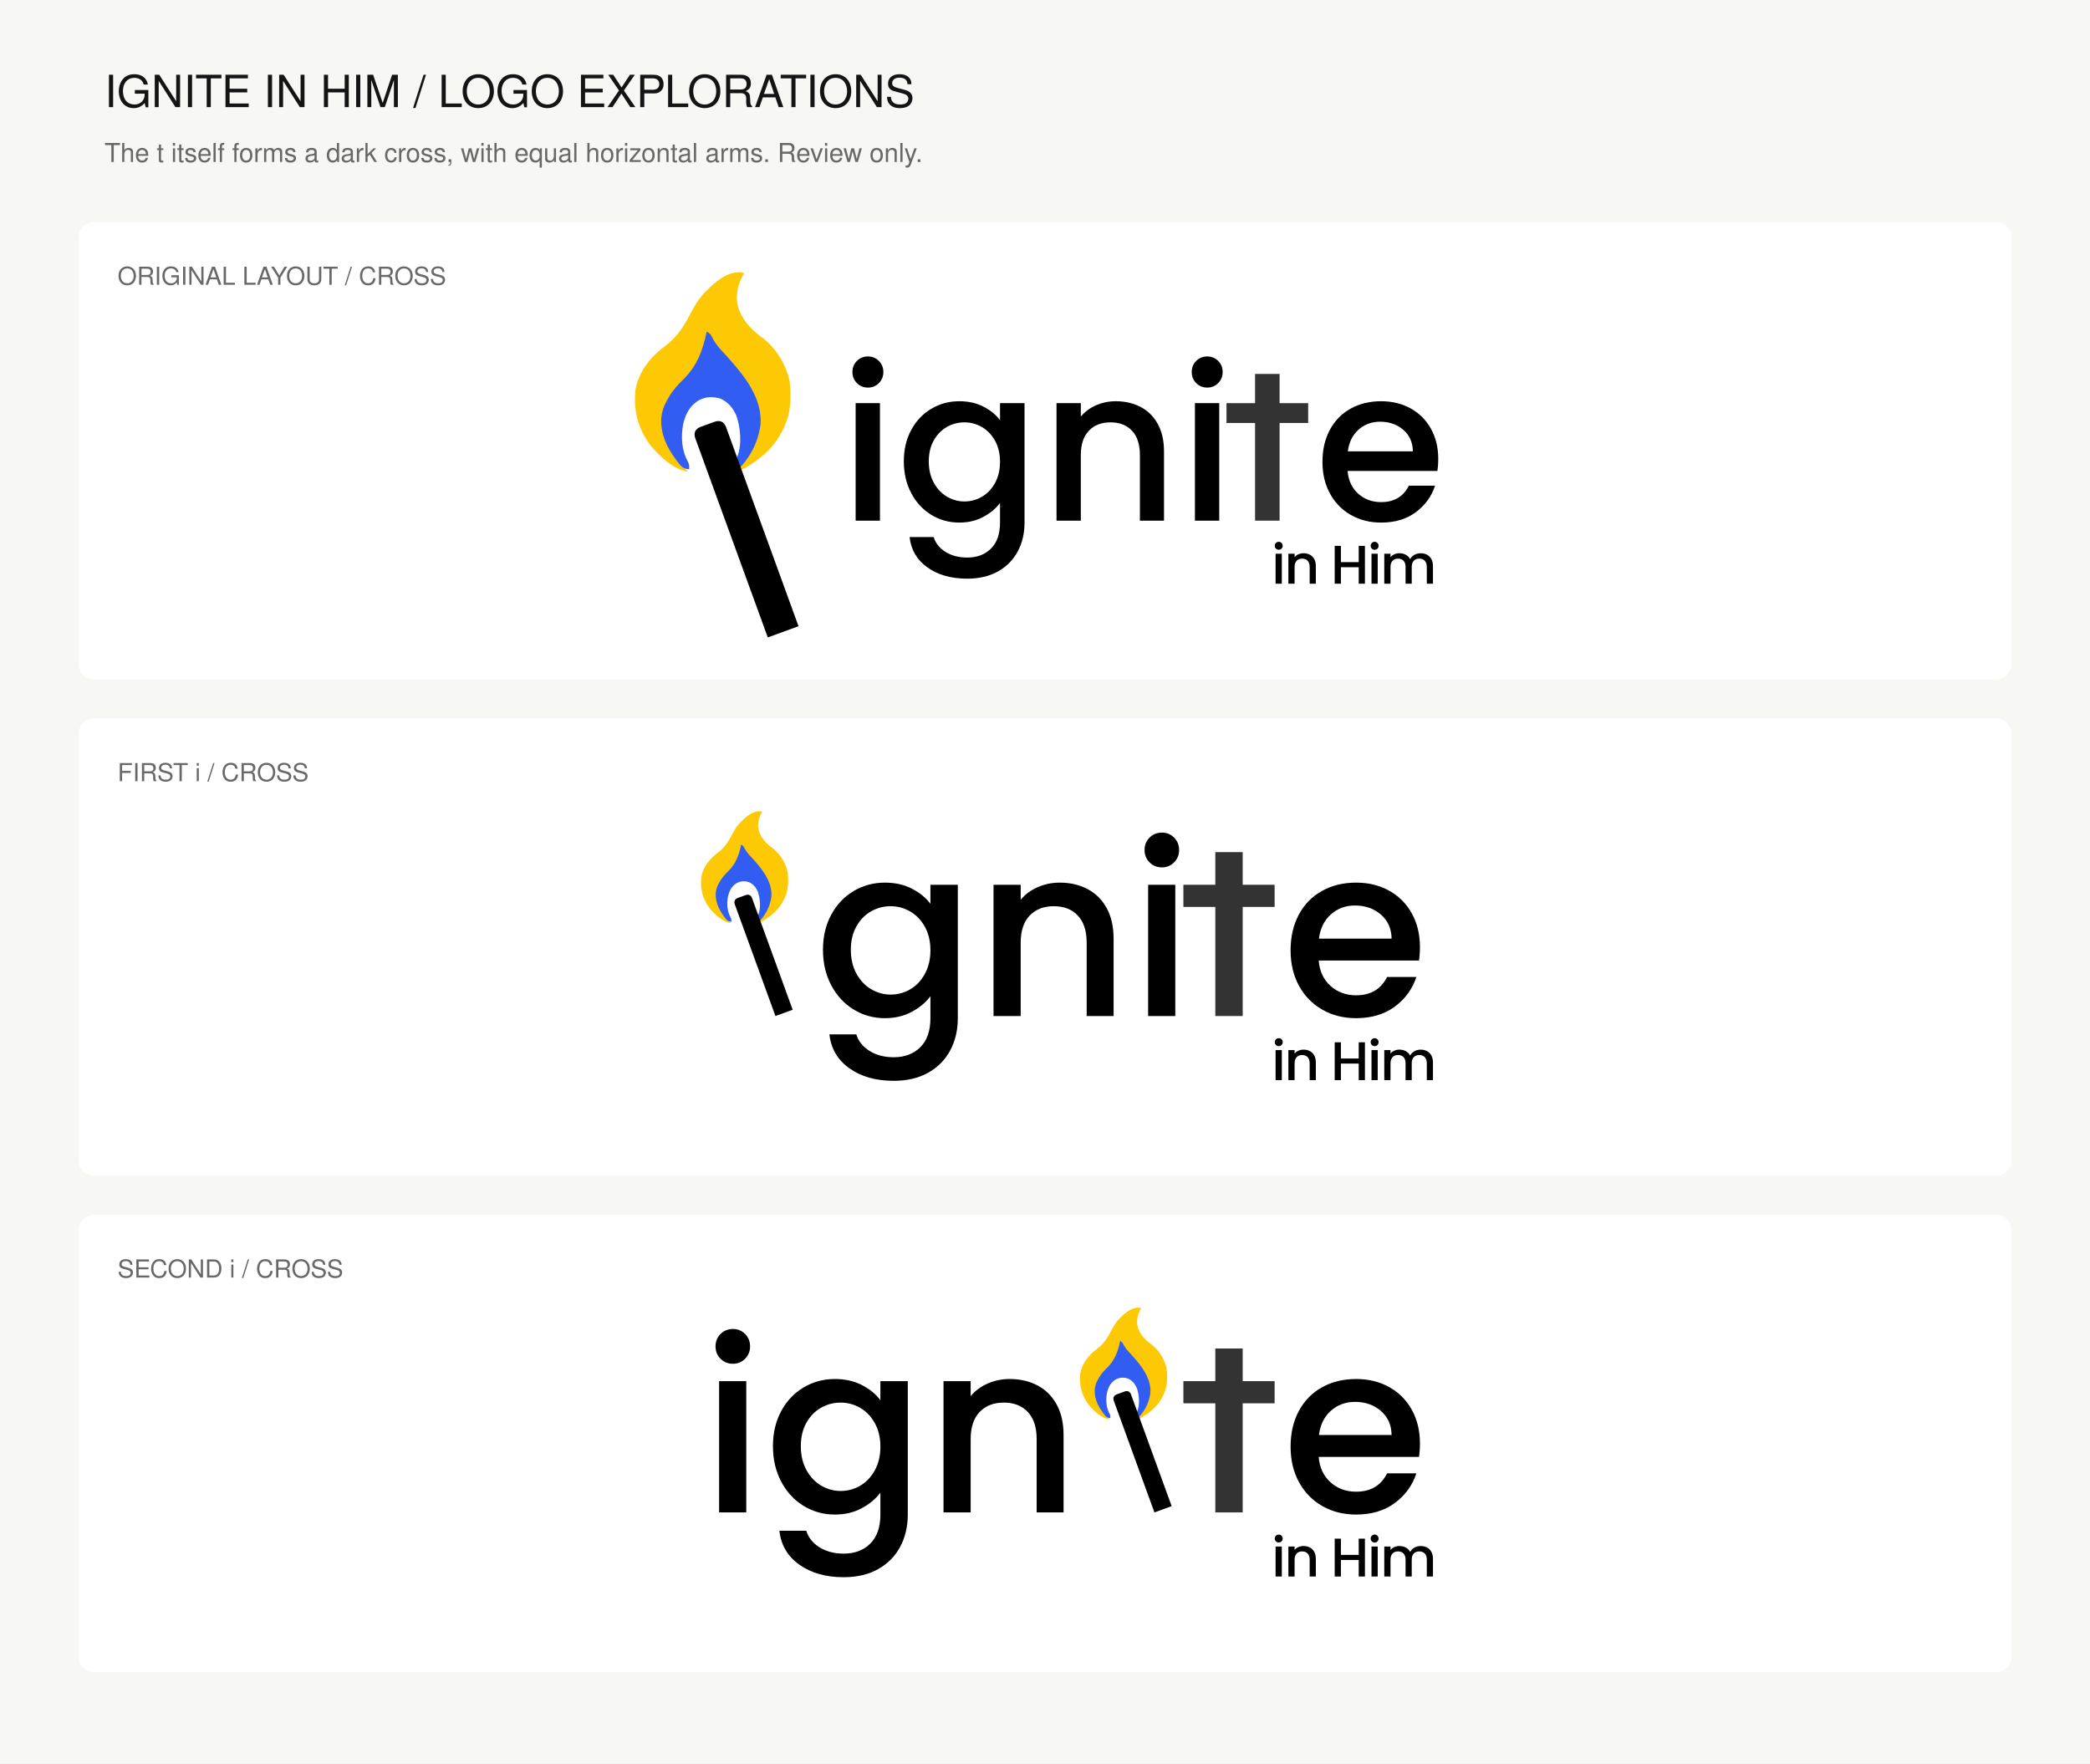
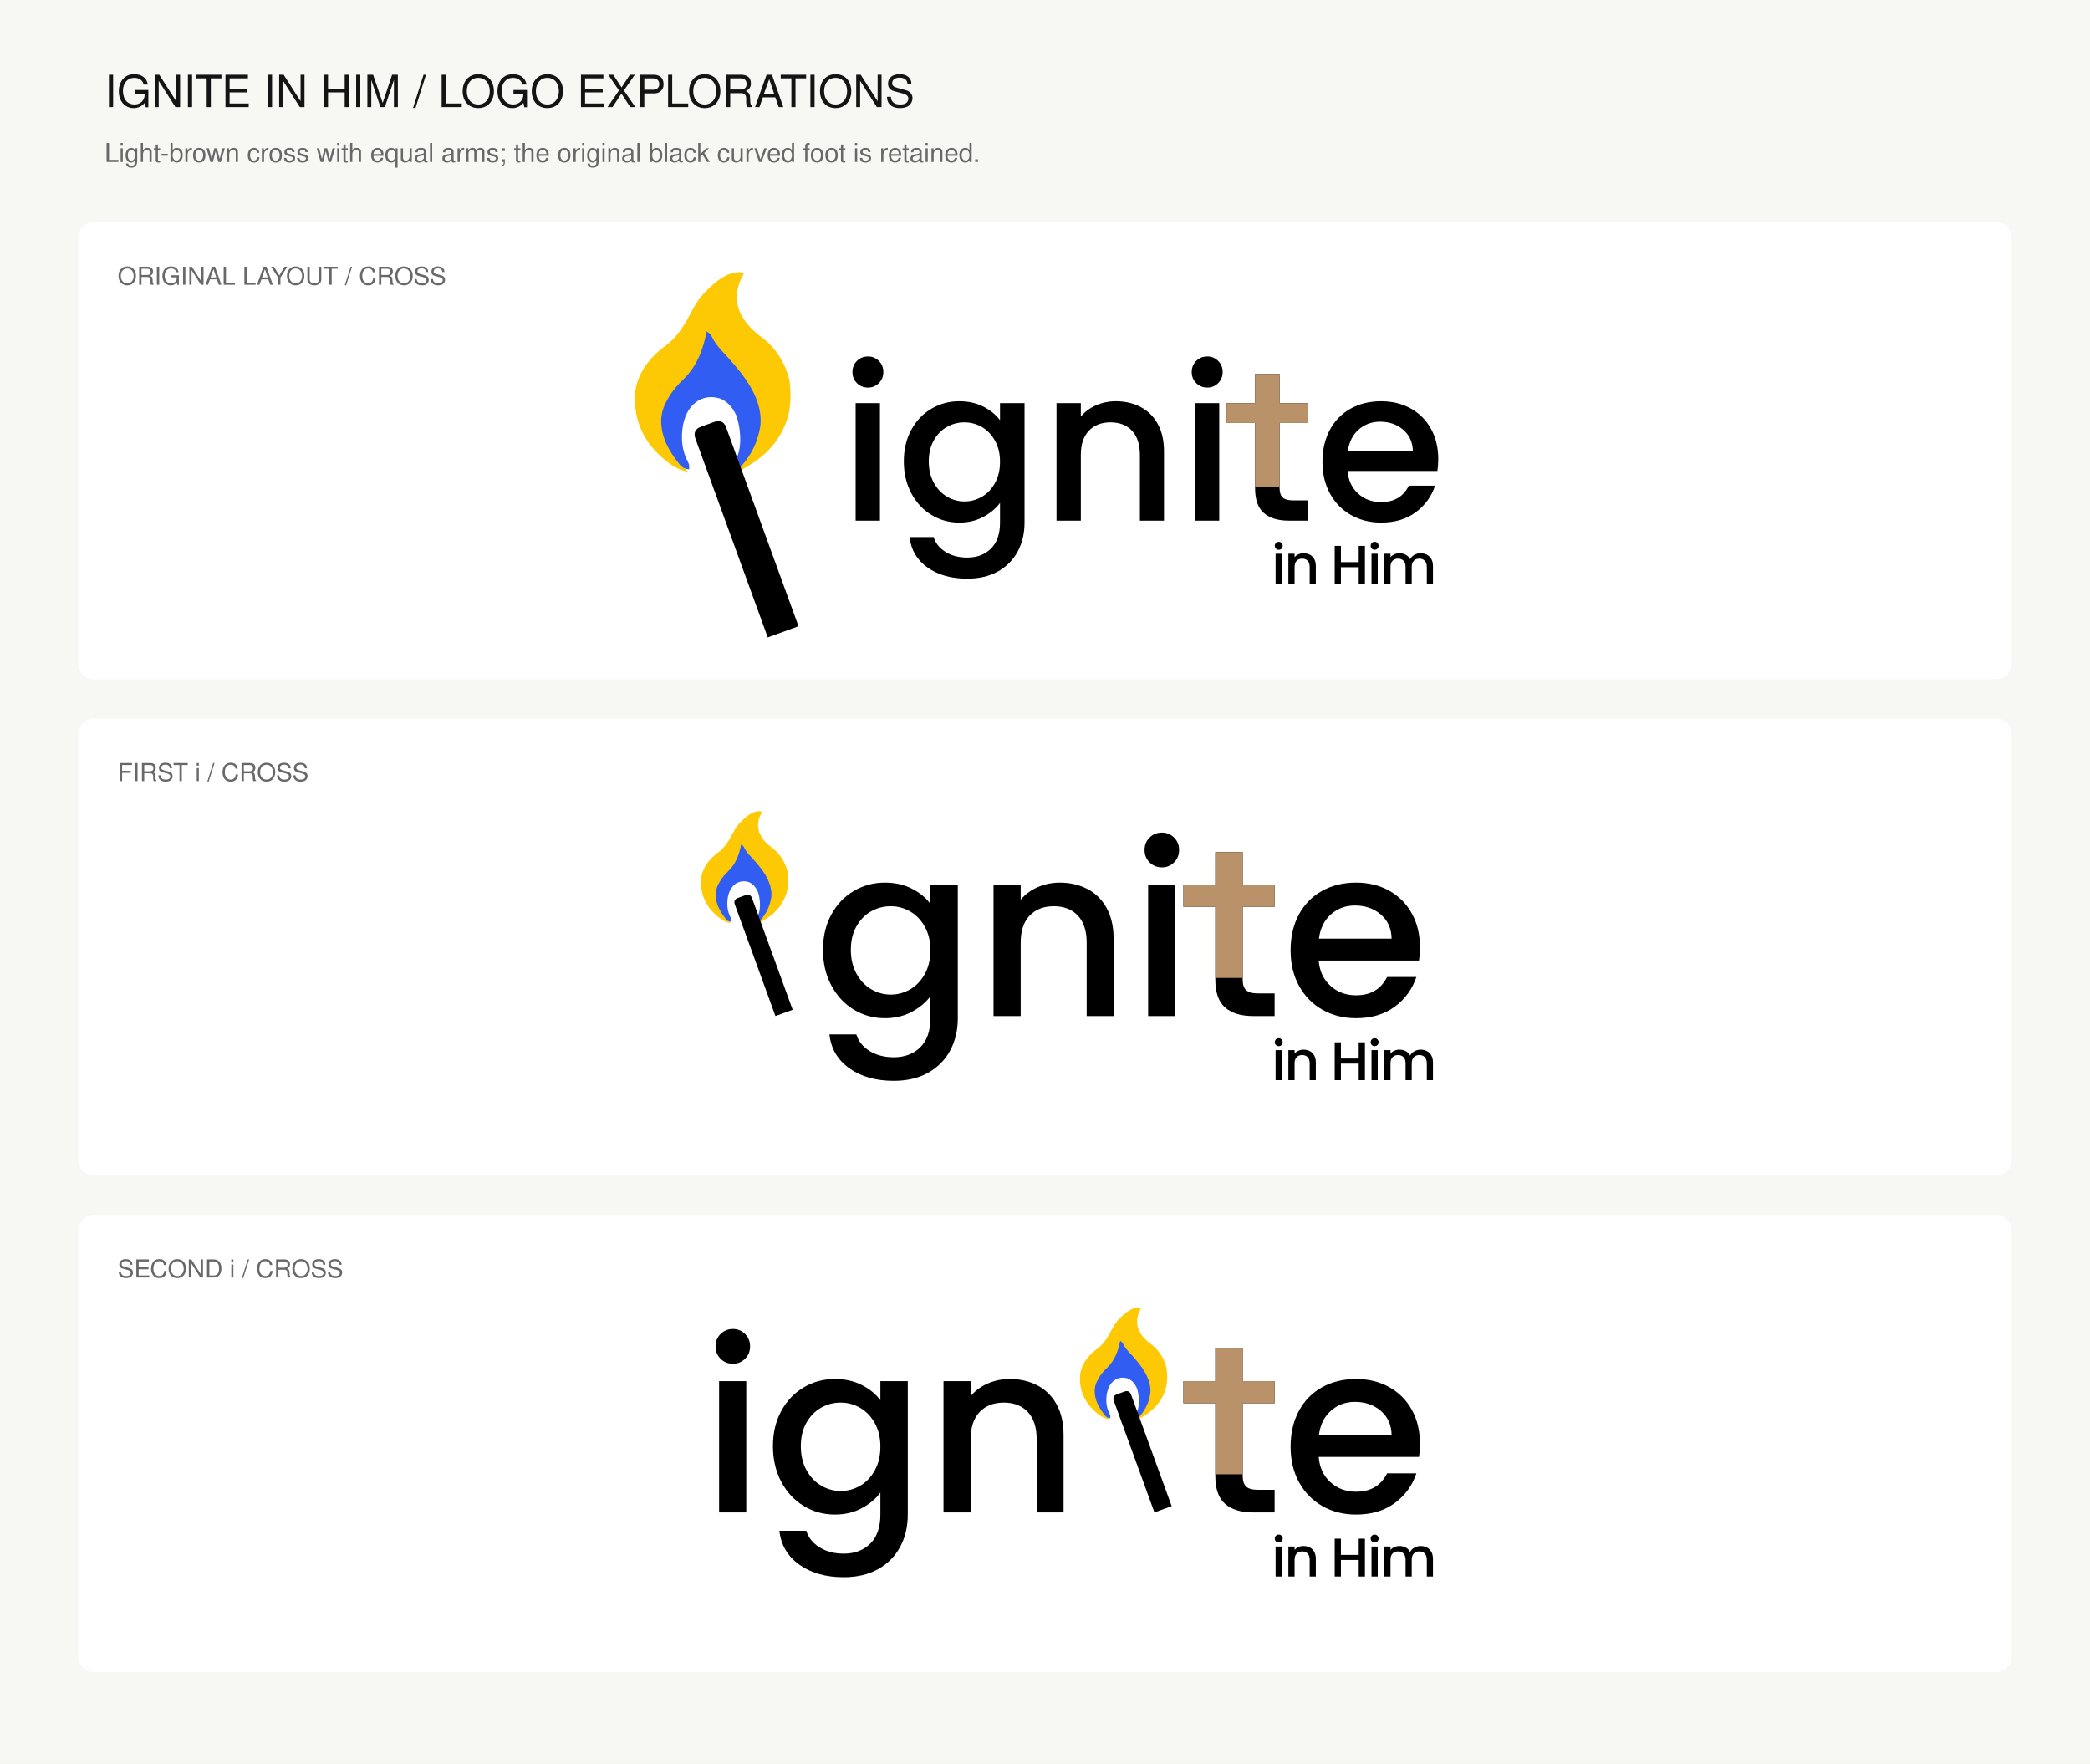
<svg xmlns="http://www.w3.org/2000/svg" xmlns:xlink="http://www.w3.org/1999/xlink" viewBox="0 0 1600 1350">
  <rect width="1600" height="1350" fill="#F7F7F4" />
  <text x="80" y="82" font-family="Helvetica, Arial, sans-serif" font-size="34" fill="#141414">IGNITE IN HIM / LOGO EXPLORATIONS</text>
-   <text x="80" y="124" font-family="Helvetica, Arial, sans-serif" font-size="20" fill="#686868">The t itself forms a dark cross, with equal horizontal arms. Review only.</text>
+   <text x="80" y="124" font-family="Helvetica, Arial, sans-serif" font-size="20" fill="#686868">Light-brown cross with equal arms; the original black curved foot is retained.</text>
  <rect x="60" y="170" width="1480" height="350" rx="12" fill="#FFFFFF" />
  <text x="90" y="218" font-family="Helvetica, Arial, sans-serif" font-size="19" fill="#686868">ORIGINAL LAYOUT / CROSS</text>
  <g transform="translate(450 182) scale(.868421)">
    <defs>
      <g id="row0-matchstick">
        <path d="M0 0C-.619 1.155-1.237 2.31-1.875 3.5-6.378 12.601-7.647 21.801-4.375 31.562.264 42.975 7.375 49.313 17.137 56.594 27.793 65.067 36.52 79.588 39 93 40.349 105.562 40.205 118.328 35 130 34.638 130.861 34.276 131.722 33.902 132.609 25.75 150.407 11.887 161.164-5 170-5 166.335-4.355 166.034-1.875 163.5 7.614 153.014 13.461 138.467 13.215 124.285 11.396 104.942.613 89.584-12.289 75.918-19.244 68.432-26.536 60.269-31 51-31.268 52.221-31.536 53.441-31.812 54.699-35.507 70.595-41.908 81.233-53.164 93.004-62.277 102.548-69.765 113.416-70.066 126.996-69.375 144.456-60.1 158.078-48 170-60.45 168.343-72.979 156.338-80.566 146.988-91.146 132.315-94.716 117.847-93 100-90.152 83.671-79.532 71.134-66.438 61.562-56.021 53.621-50.372 43.304-44.398 31.948-40.659 24.943-36.885 19.402-31 14-30.273 13.279-29.546 12.559-28.797 11.816-21.744 5.096-10.243-3.114 0 0Z" fill="#FDC904" transform="translate(93 3)" />
        <path d="M0 0C3.108 2.072 3.583 2.802 5.125 6 8.218 11.803 12.516 16.243 17 21 19.391 23.62 21.712 26.289 24 29 24.415 29.49 24.831 29.979 25.259 30.483 36.848 44.264 47.616 61.204 46 80 43.602 96.667 36.219 109.544 24 121 23.01 120.67 22.02 120.34 21 120 22.366 115.561 24.118 111.436 26.098 107.246 30.29 96.81 28.885 82.588 25.441 72.172 22.49 65.677 18.619 60.724 12.098 57.617 5.173 55.496-.543 55.652-7 59-14.969 64.129-18.122 70.756-20.25 79.75-22.191 91.146-21.455 101.782-15.867 112.09-15 114-15 114-15 118-18.504 117.731-19.856 117.135-22.465 114.699-32.165 102.884-39.673 90.12-38.938 74.312-38.286 68.544-36.874 64.02-34 59-33.515 58.127-33.031 57.255-32.531 56.355-28.878 50.195-24.64 45.476-19.492 40.531-7.882 28.739-3.274 15.766 0 0Z" fill="#315DF2" transform="translate(61 53)" />
        <path d="M113.250 314.873L51.344 144.788Q48.608 137.271 56.126 134.535L67.402 130.430Q74.920 127.694 77.656 135.212L139.561 305.296Z" fill="#000" />
      </g>
      <g id="row0-g-i">
        <path d="M26.602-124.801C22.465-124.801 19-126.199 16.199-129 13.398-131.801 12-135.266 12-139.398 12-143.535 13.398-147 16.199-149.801 19-152.602 22.465-154 26.602-154 30.602-154 34-152.602 36.801-149.801 39.602-147 41-143.535 41-139.398 41-135.266 39.602-131.801 36.801-129 34-126.199 30.602-124.801 26.602-124.801ZM37.801-110.199V0H15V-110.199Z" />
      </g>
      <g id="row0-g-g">
        <path d="M59.398-112C67.934-112 75.5-110.301 82.102-106.898 88.699-103.5 93.867-99.266 97.602-94.199V-110.199H120.602V1.801C120.602 11.934 118.465 20.965 114.199 28.898 109.934 36.832 103.766 43.066 95.699 47.602 87.633 52.133 78 54.398 66.801 54.398 51.867 54.398 39.465 50.898 29.602 43.898 19.734 36.898 14.133 27.398 12.801 15.398H35.398C37.133 21.133 40.832 25.766 46.5 29.301 52.168 32.832 58.934 34.602 66.801 34.602 76 34.602 83.434 31.801 89.102 26.199 94.766 20.602 97.602 12.465 97.602 1.801V-16.602C93.734-11.398 88.5-7.035 81.898-3.5 75.301.035 67.801 1.801 59.398 1.801 49.801 1.801 41.035-.633 33.102-5.5 25.168-10.367 18.898-17.168 14.301-25.898 9.699-34.633 7.398-44.535 7.398-55.602 7.398-66.668 9.699-76.465 14.301-85 18.898-93.535 25.168-100.168 33.102-104.898 41.035-109.633 49.801-112 59.398-112ZM97.602-55.199C97.602-62.801 96.035-69.398 92.898-75 89.766-80.602 85.668-84.867 80.602-87.801 75.535-90.734 70.066-92.199 64.199-92.199 58.332-92.199 52.867-90.766 47.801-87.898 42.734-85.035 38.633-80.832 35.5-75.301 32.367-69.766 30.801-63.199 30.801-55.602 30.801-48 32.367-41.332 35.5-35.602 38.633-29.867 42.766-25.5 47.898-22.5 53.035-19.5 58.465-18 64.199-18 70.066-18 75.535-19.465 80.602-22.398 85.668-25.332 89.766-29.633 92.898-35.301 96.035-40.965 97.602-47.602 97.602-55.199Z" />
      </g>
      <g id="row0-g-n">
        <path d="M70.602-112C79.266-112 87.035-110.199 93.898-106.602 100.766-103 106.133-97.668 110-90.602 113.867-83.535 115.801-75 115.801-65V0H93.199V-61.602C93.199-71.465 90.734-79.035 85.801-84.301 80.867-89.566 74.133-92.199 65.602-92.199 57.066-92.199 50.301-89.566 45.301-84.301 40.301-79.035 37.801-71.465 37.801-61.602V0H15V-110.199H37.801V-97.602C41.535-102.133 46.301-105.668 52.102-108.199 57.898-110.734 64.066-112 70.602-112Z" />
      </g>
      <g id="row0-g-t">
-         <path d="M18.602-137.602H41.602V-110.199H68.398V-91.602H41.602V0H18.602V-91.602H-8.194V-110.199H18.602Z" fill="#333333" />
+         <path d="M41.602-91.602V-30.602C41.602-26.465 42.566-23.5 44.5-21.699 46.434-19.898 49.734-19 54.398-19H68.398V0H50.398C40.133 0 32.266-2.398 26.801-7.199 21.332-12 18.602-19.801 18.602-30.602V-91.602H-8.194V-110.199H18.602V-137.602H41.602V-110.199H68.398V-91.602Z" fill="#000000" />
+         <path d="M18.602-137.602H41.602V-110.199H68.398V-91.602H41.602V-32H18.602V-91.602H-8.194V-110.199H18.602Z" fill="#B9926A" />
      </g>
      <g id="row0-g-e">
        <path d="M116-57.801C116-53.668 115.734-49.934 115.199-46.602H31C31.668-37.801 34.934-30.734 40.801-25.398 46.668-20.066 53.867-17.398 62.398-17.398 74.668-17.398 83.332-22.535 88.398-32.801H113C109.668-22.668 103.633-14.367 94.898-7.898 86.168-1.434 75.332 1.801 62.398 1.801 51.867 1.801 42.434-.566 34.102-5.301 25.766-10.035 19.234-16.699 14.5-25.301 9.766-33.898 7.398-43.867 7.398-55.199 7.398-66.535 9.699-76.5 14.301-85.102 18.898-93.699 25.367-100.332 33.699-105 42.035-109.668 51.602-112 62.398-112 72.801-112 82.066-109.734 90.199-105.199 98.332-100.668 104.668-94.301 109.199-86.102 113.734-77.898 116-68.465 116-57.801ZM92.199-65C92.066-73.398 89.066-80.133 83.199-85.199 77.332-90.266 70.066-92.801 61.398-92.801 53.535-92.801 46.801-90.301 41.199-85.301 35.602-80.301 32.266-73.535 31.199-65Z" />
      </g>
      <g id="row0-wordmark">
        <use xlink:href="#row0-g-i" x="0" y="210" />
        <use xlink:href="#row0-g-g" x="52.797" y="210" />
        <use xlink:href="#row0-g-n" x="188.391" y="210" />
        <use xlink:href="#row0-g-i" x="318.188" y="210" />
        <use xlink:href="#row0-g-t" x="370.984" y="210" />
        <use xlink:href="#row0-g-e" x="445.391" y="210" />
      </g>
    </defs>
    <use xlink:href="#row0-matchstick" transform="translate(42 28) scale(1.03)" />
    <g transform="translate(222 52) scale(.94)" fill="#000">
      <use xlink:href="#row0-g-i" x="0" y="210" />
      <use xlink:href="#row0-g-g" x="52.797" y="210" />
      <use xlink:href="#row0-g-n" x="188.391" y="210" />
      <use xlink:href="#row0-g-i" x="318.188" y="210" />
      <use xlink:href="#row0-g-t" x="370.984" y="210" />
      <use xlink:href="#row0-g-e" x="445.391" y="210" />
    </g>
    <path d="M609.096 275.048Q607.608 275.048 606.600 274.040Q605.592 273.032 605.592 271.544Q605.592 270.056 606.600 269.048Q607.608 268.040 609.096 268.040Q610.536 268.040 611.544 269.048Q612.552 270.056 612.552 271.544Q612.552 273.032 611.544 274.040Q610.536 275.048 609.096 275.048ZM611.784 278.552L611.784 305.000L606.312 305.000L606.312 278.552ZM630.928 278.120Q634.048 278.120 636.520 279.416Q638.992 280.712 640.384 283.256Q641.776 285.800 641.776 289.400L641.776 305.000L636.352 305.000L636.352 290.216Q636.352 286.664 634.576 284.768Q632.800 282.872 629.728 282.872Q626.656 282.872 624.856 284.768Q623.056 286.664 623.056 290.216L623.056 305.000L617.584 305.000L617.584 278.552L623.056 278.552L623.056 281.576Q624.400 279.944 626.488 279.032Q628.576 278.120 630.928 278.120ZM685.056 271.640L685.056 305.000L679.584 305.000L679.584 290.408L663.888 290.408L663.888 305.000L658.416 305.000L658.416 271.640L663.888 271.640L663.888 285.944L679.584 285.944L679.584 271.640ZM693.640 275.048Q692.152 275.048 691.144 274.040Q690.136 273.032 690.136 271.544Q690.136 270.056 691.144 269.048Q692.152 268.040 693.640 268.040Q695.080 268.040 696.088 269.048Q697.096 270.056 697.096 271.544Q697.096 273.032 696.088 274.040Q695.080 275.048 693.640 275.048ZM696.328 278.552L696.328 305.000L690.856 305.000L690.856 278.552ZM734.144 278.120Q737.264 278.120 739.736 279.416Q742.208 280.712 743.624 283.256Q745.040 285.800 745.040 289.400L745.040 305.000L739.616 305.000L739.616 290.216Q739.616 286.664 737.840 284.768Q736.064 282.872 732.992 282.872Q729.920 282.872 728.120 284.768Q726.320 286.664 726.320 290.216L726.320 305.000L720.896 305.000L720.896 290.216Q720.896 286.664 719.120 284.768Q717.344 282.872 714.272 282.872Q711.200 282.872 709.400 284.768Q707.600 286.664 707.600 290.216L707.600 305.000L702.128 305.000L702.128 278.552L707.600 278.552L707.600 281.576Q708.944 279.944 711.008 279.032Q713.072 278.120 715.424 278.120Q718.592 278.120 721.088 279.464Q723.584 280.808 724.928 283.352Q726.128 280.952 728.672 279.536Q731.216 278.120 734.144 278.120Z" fill="#000" />
  </g>
  <rect x="60" y="550" width="1480" height="350" rx="12" fill="#FFFFFF" />
  <text x="90" y="598" font-family="Helvetica, Arial, sans-serif" font-size="19" fill="#686868">FIRST i / CROSS</text>
  <g transform="translate(450 562) scale(.868421)">
    <defs>
      <g id="row1-matchstick">
        <path d="M0 0C-.619 1.155-1.237 2.31-1.875 3.5-6.378 12.601-7.647 21.801-4.375 31.562.264 42.975 7.375 49.313 17.137 56.594 27.793 65.067 36.52 79.588 39 93 40.349 105.562 40.205 118.328 35 130 34.638 130.861 34.276 131.722 33.902 132.609 25.75 150.407 11.887 161.164-5 170-5 166.335-4.355 166.034-1.875 163.5 7.614 153.014 13.461 138.467 13.215 124.285 11.396 104.942.613 89.584-12.289 75.918-19.244 68.432-26.536 60.269-31 51-31.268 52.221-31.536 53.441-31.812 54.699-35.507 70.595-41.908 81.233-53.164 93.004-62.277 102.548-69.765 113.416-70.066 126.996-69.375 144.456-60.1 158.078-48 170-60.45 168.343-72.979 156.338-80.566 146.988-91.146 132.315-94.716 117.847-93 100-90.152 83.671-79.532 71.134-66.438 61.562-56.021 53.621-50.372 43.304-44.398 31.948-40.659 24.943-36.885 19.402-31 14-30.273 13.279-29.546 12.559-28.797 11.816-21.744 5.096-10.243-3.114 0 0Z" fill="#FDC904" transform="translate(93 3)" />
        <path d="M0 0C3.108 2.072 3.583 2.802 5.125 6 8.218 11.803 12.516 16.243 17 21 19.391 23.62 21.712 26.289 24 29 24.415 29.49 24.831 29.979 25.259 30.483 36.848 44.264 47.616 61.204 46 80 43.602 96.667 36.219 109.544 24 121 23.01 120.67 22.02 120.34 21 120 22.366 115.561 24.118 111.436 26.098 107.246 30.29 96.81 28.885 82.588 25.441 72.172 22.49 65.677 18.619 60.724 12.098 57.617 5.173 55.496-.543 55.652-7 59-14.969 64.129-18.122 70.756-20.25 79.75-22.191 91.146-21.455 101.782-15.867 112.09-15 114-15 114-15 118-18.504 117.731-19.856 117.135-22.465 114.699-32.165 102.884-39.673 90.12-38.938 74.312-38.286 68.544-36.874 64.02-34 59-33.515 58.127-33.031 57.255-32.531 56.355-28.878 50.195-24.64 45.476-19.492 40.531-7.882 28.739-3.274 15.766 0 0Z" fill="#315DF2" transform="translate(61 53)" />
        <path d="M113.250 314.873L51.344 144.788Q48.608 137.271 56.126 134.535L67.402 130.430Q74.920 127.694 77.656 135.212L139.561 305.296Z" fill="#000" />
      </g>
      <g id="row1-g-i">
        <path d="M26.602-124.801C22.465-124.801 19-126.199 16.199-129 13.398-131.801 12-135.266 12-139.398 12-143.535 13.398-147 16.199-149.801 19-152.602 22.465-154 26.602-154 30.602-154 34-152.602 36.801-149.801 39.602-147 41-143.535 41-139.398 41-135.266 39.602-131.801 36.801-129 34-126.199 30.602-124.801 26.602-124.801ZM37.801-110.199V0H15V-110.199Z" />
      </g>
      <g id="row1-g-g">
        <path d="M59.398-112C67.934-112 75.5-110.301 82.102-106.898 88.699-103.5 93.867-99.266 97.602-94.199V-110.199H120.602V1.801C120.602 11.934 118.465 20.965 114.199 28.898 109.934 36.832 103.766 43.066 95.699 47.602 87.633 52.133 78 54.398 66.801 54.398 51.867 54.398 39.465 50.898 29.602 43.898 19.734 36.898 14.133 27.398 12.801 15.398H35.398C37.133 21.133 40.832 25.766 46.5 29.301 52.168 32.832 58.934 34.602 66.801 34.602 76 34.602 83.434 31.801 89.102 26.199 94.766 20.602 97.602 12.465 97.602 1.801V-16.602C93.734-11.398 88.5-7.035 81.898-3.5 75.301.035 67.801 1.801 59.398 1.801 49.801 1.801 41.035-.633 33.102-5.5 25.168-10.367 18.898-17.168 14.301-25.898 9.699-34.633 7.398-44.535 7.398-55.602 7.398-66.668 9.699-76.465 14.301-85 18.898-93.535 25.168-100.168 33.102-104.898 41.035-109.633 49.801-112 59.398-112ZM97.602-55.199C97.602-62.801 96.035-69.398 92.898-75 89.766-80.602 85.668-84.867 80.602-87.801 75.535-90.734 70.066-92.199 64.199-92.199 58.332-92.199 52.867-90.766 47.801-87.898 42.734-85.035 38.633-80.832 35.5-75.301 32.367-69.766 30.801-63.199 30.801-55.602 30.801-48 32.367-41.332 35.5-35.602 38.633-29.867 42.766-25.5 47.898-22.5 53.035-19.5 58.465-18 64.199-18 70.066-18 75.535-19.465 80.602-22.398 85.668-25.332 89.766-29.633 92.898-35.301 96.035-40.965 97.602-47.602 97.602-55.199Z" />
      </g>
      <g id="row1-g-n">
        <path d="M70.602-112C79.266-112 87.035-110.199 93.898-106.602 100.766-103 106.133-97.668 110-90.602 113.867-83.535 115.801-75 115.801-65V0H93.199V-61.602C93.199-71.465 90.734-79.035 85.801-84.301 80.867-89.566 74.133-92.199 65.602-92.199 57.066-92.199 50.301-89.566 45.301-84.301 40.301-79.035 37.801-71.465 37.801-61.602V0H15V-110.199H37.801V-97.602C41.535-102.133 46.301-105.668 52.102-108.199 57.898-110.734 64.066-112 70.602-112Z" />
      </g>
      <g id="row1-g-t">
-         <path d="M18.602-137.602H41.602V-110.199H68.398V-91.602H41.602V0H18.602V-91.602H-8.194V-110.199H18.602Z" fill="#333333" />
+         <path d="M41.602-91.602V-30.602C41.602-26.465 42.566-23.5 44.5-21.699 46.434-19.898 49.734-19 54.398-19H68.398V0H50.398C40.133 0 32.266-2.398 26.801-7.199 21.332-12 18.602-19.801 18.602-30.602V-91.602H-8.194V-110.199H18.602V-137.602H41.602V-110.199H68.398V-91.602Z" fill="#000000" />
+         <path d="M18.602-137.602H41.602V-110.199H68.398V-91.602H41.602V-32H18.602V-91.602H-8.194V-110.199H18.602Z" fill="#B9926A" />
      </g>
      <g id="row1-g-e">
        <path d="M116-57.801C116-53.668 115.734-49.934 115.199-46.602H31C31.668-37.801 34.934-30.734 40.801-25.398 46.668-20.066 53.867-17.398 62.398-17.398 74.668-17.398 83.332-22.535 88.398-32.801H113C109.668-22.668 103.633-14.367 94.898-7.898 86.168-1.434 75.332 1.801 62.398 1.801 51.867 1.801 42.434-.566 34.102-5.301 25.766-10.035 19.234-16.699 14.5-25.301 9.766-33.898 7.398-43.867 7.398-55.199 7.398-66.535 9.699-76.5 14.301-85.102 18.898-93.699 25.367-100.332 33.699-105 42.035-109.668 51.602-112 62.398-112 72.801-112 82.066-109.734 90.199-105.199 98.332-100.668 104.668-94.301 109.199-86.102 113.734-77.898 116-68.465 116-57.801ZM92.199-65C92.066-73.398 89.066-80.133 83.199-85.199 77.332-90.266 70.066-92.801 61.398-92.801 53.535-92.801 46.801-90.301 41.199-85.301 35.602-80.301 32.266-73.535 31.199-65Z" />
      </g>
      <g id="row1-wordmark">
        <use xlink:href="#row1-g-i" x="0" y="210" />
        <use xlink:href="#row1-g-g" x="52.797" y="210" />
        <use xlink:href="#row1-g-n" x="188.391" y="210" />
        <use xlink:href="#row1-g-i" x="318.188" y="210" />
        <use xlink:href="#row1-g-t" x="370.984" y="210" />
        <use xlink:href="#row1-g-e" x="445.391" y="210" />
      </g>
    </defs>
    <g transform="translate(100 28) scale(1.05)" fill="#000">
      <use xlink:href="#row1-matchstick" transform="translate(0 36.82) scale(.55)" />
      <use xlink:href="#row1-g-g" x="94.797" y="210" />
      <use xlink:href="#row1-g-n" x="230.391" y="210" />
      <use xlink:href="#row1-g-i" x="360.188" y="210" />
      <use xlink:href="#row1-g-t" x="412.984" y="210" />
      <use xlink:href="#row1-g-e" x="487.391" y="210" />
    </g>
    <path d="M609.096 275.048Q607.608 275.048 606.600 274.040Q605.592 273.032 605.592 271.544Q605.592 270.056 606.600 269.048Q607.608 268.040 609.096 268.040Q610.536 268.040 611.544 269.048Q612.552 270.056 612.552 271.544Q612.552 273.032 611.544 274.040Q610.536 275.048 609.096 275.048ZM611.784 278.552L611.784 305.000L606.312 305.000L606.312 278.552ZM630.928 278.120Q634.048 278.120 636.520 279.416Q638.992 280.712 640.384 283.256Q641.776 285.800 641.776 289.400L641.776 305.000L636.352 305.000L636.352 290.216Q636.352 286.664 634.576 284.768Q632.800 282.872 629.728 282.872Q626.656 282.872 624.856 284.768Q623.056 286.664 623.056 290.216L623.056 305.000L617.584 305.000L617.584 278.552L623.056 278.552L623.056 281.576Q624.400 279.944 626.488 279.032Q628.576 278.120 630.928 278.120ZM685.056 271.640L685.056 305.000L679.584 305.000L679.584 290.408L663.888 290.408L663.888 305.000L658.416 305.000L658.416 271.640L663.888 271.640L663.888 285.944L679.584 285.944L679.584 271.640ZM693.640 275.048Q692.152 275.048 691.144 274.040Q690.136 273.032 690.136 271.544Q690.136 270.056 691.144 269.048Q692.152 268.040 693.640 268.040Q695.080 268.040 696.088 269.048Q697.096 270.056 697.096 271.544Q697.096 273.032 696.088 274.040Q695.080 275.048 693.640 275.048ZM696.328 278.552L696.328 305.000L690.856 305.000L690.856 278.552ZM734.144 278.120Q737.264 278.120 739.736 279.416Q742.208 280.712 743.624 283.256Q745.040 285.800 745.040 289.400L745.040 305.000L739.616 305.000L739.616 290.216Q739.616 286.664 737.840 284.768Q736.064 282.872 732.992 282.872Q729.920 282.872 728.120 284.768Q726.320 286.664 726.320 290.216L726.320 305.000L720.896 305.000L720.896 290.216Q720.896 286.664 719.120 284.768Q717.344 282.872 714.272 282.872Q711.200 282.872 709.400 284.768Q707.600 286.664 707.600 290.216L707.600 305.000L702.128 305.000L702.128 278.552L707.600 278.552L707.600 281.576Q708.944 279.944 711.008 279.032Q713.072 278.120 715.424 278.120Q718.592 278.120 721.088 279.464Q723.584 280.808 724.928 283.352Q726.128 280.952 728.672 279.536Q731.216 278.120 734.144 278.120Z" fill="#000" />
  </g>
  <rect x="60" y="930" width="1480" height="350" rx="12" fill="#FFFFFF" />
  <text x="90" y="978" font-family="Helvetica, Arial, sans-serif" font-size="19" fill="#686868">SECOND i / CROSS</text>
  <g transform="translate(450 942) scale(.868421)">
    <defs>
      <g id="row2-matchstick">
        <path d="M0 0C-.619 1.155-1.237 2.31-1.875 3.5-6.378 12.601-7.647 21.801-4.375 31.562.264 42.975 7.375 49.313 17.137 56.594 27.793 65.067 36.52 79.588 39 93 40.349 105.562 40.205 118.328 35 130 34.638 130.861 34.276 131.722 33.902 132.609 25.75 150.407 11.887 161.164-5 170-5 166.335-4.355 166.034-1.875 163.5 7.614 153.014 13.461 138.467 13.215 124.285 11.396 104.942.613 89.584-12.289 75.918-19.244 68.432-26.536 60.269-31 51-31.268 52.221-31.536 53.441-31.812 54.699-35.507 70.595-41.908 81.233-53.164 93.004-62.277 102.548-69.765 113.416-70.066 126.996-69.375 144.456-60.1 158.078-48 170-60.45 168.343-72.979 156.338-80.566 146.988-91.146 132.315-94.716 117.847-93 100-90.152 83.671-79.532 71.134-66.438 61.562-56.021 53.621-50.372 43.304-44.398 31.948-40.659 24.943-36.885 19.402-31 14-30.273 13.279-29.546 12.559-28.797 11.816-21.744 5.096-10.243-3.114 0 0Z" fill="#FDC904" transform="translate(93 3)" />
        <path d="M0 0C3.108 2.072 3.583 2.802 5.125 6 8.218 11.803 12.516 16.243 17 21 19.391 23.62 21.712 26.289 24 29 24.415 29.49 24.831 29.979 25.259 30.483 36.848 44.264 47.616 61.204 46 80 43.602 96.667 36.219 109.544 24 121 23.01 120.67 22.02 120.34 21 120 22.366 115.561 24.118 111.436 26.098 107.246 30.29 96.81 28.885 82.588 25.441 72.172 22.49 65.677 18.619 60.724 12.098 57.617 5.173 55.496-.543 55.652-7 59-14.969 64.129-18.122 70.756-20.25 79.75-22.191 91.146-21.455 101.782-15.867 112.09-15 114-15 114-15 118-18.504 117.731-19.856 117.135-22.465 114.699-32.165 102.884-39.673 90.12-38.938 74.312-38.286 68.544-36.874 64.02-34 59-33.515 58.127-33.031 57.255-32.531 56.355-28.878 50.195-24.64 45.476-19.492 40.531-7.882 28.739-3.274 15.766 0 0Z" fill="#315DF2" transform="translate(61 53)" />
        <path d="M113.250 314.873L51.344 144.788Q48.608 137.271 56.126 134.535L67.402 130.430Q74.920 127.694 77.656 135.212L139.561 305.296Z" fill="#000" />
      </g>
      <g id="row2-g-i">
        <path d="M26.602-124.801C22.465-124.801 19-126.199 16.199-129 13.398-131.801 12-135.266 12-139.398 12-143.535 13.398-147 16.199-149.801 19-152.602 22.465-154 26.602-154 30.602-154 34-152.602 36.801-149.801 39.602-147 41-143.535 41-139.398 41-135.266 39.602-131.801 36.801-129 34-126.199 30.602-124.801 26.602-124.801ZM37.801-110.199V0H15V-110.199Z" />
      </g>
      <g id="row2-g-g">
        <path d="M59.398-112C67.934-112 75.5-110.301 82.102-106.898 88.699-103.5 93.867-99.266 97.602-94.199V-110.199H120.602V1.801C120.602 11.934 118.465 20.965 114.199 28.898 109.934 36.832 103.766 43.066 95.699 47.602 87.633 52.133 78 54.398 66.801 54.398 51.867 54.398 39.465 50.898 29.602 43.898 19.734 36.898 14.133 27.398 12.801 15.398H35.398C37.133 21.133 40.832 25.766 46.5 29.301 52.168 32.832 58.934 34.602 66.801 34.602 76 34.602 83.434 31.801 89.102 26.199 94.766 20.602 97.602 12.465 97.602 1.801V-16.602C93.734-11.398 88.5-7.035 81.898-3.5 75.301.035 67.801 1.801 59.398 1.801 49.801 1.801 41.035-.633 33.102-5.5 25.168-10.367 18.898-17.168 14.301-25.898 9.699-34.633 7.398-44.535 7.398-55.602 7.398-66.668 9.699-76.465 14.301-85 18.898-93.535 25.168-100.168 33.102-104.898 41.035-109.633 49.801-112 59.398-112ZM97.602-55.199C97.602-62.801 96.035-69.398 92.898-75 89.766-80.602 85.668-84.867 80.602-87.801 75.535-90.734 70.066-92.199 64.199-92.199 58.332-92.199 52.867-90.766 47.801-87.898 42.734-85.035 38.633-80.832 35.5-75.301 32.367-69.766 30.801-63.199 30.801-55.602 30.801-48 32.367-41.332 35.5-35.602 38.633-29.867 42.766-25.5 47.898-22.5 53.035-19.5 58.465-18 64.199-18 70.066-18 75.535-19.465 80.602-22.398 85.668-25.332 89.766-29.633 92.898-35.301 96.035-40.965 97.602-47.602 97.602-55.199Z" />
      </g>
      <g id="row2-g-n">
        <path d="M70.602-112C79.266-112 87.035-110.199 93.898-106.602 100.766-103 106.133-97.668 110-90.602 113.867-83.535 115.801-75 115.801-65V0H93.199V-61.602C93.199-71.465 90.734-79.035 85.801-84.301 80.867-89.566 74.133-92.199 65.602-92.199 57.066-92.199 50.301-89.566 45.301-84.301 40.301-79.035 37.801-71.465 37.801-61.602V0H15V-110.199H37.801V-97.602C41.535-102.133 46.301-105.668 52.102-108.199 57.898-110.734 64.066-112 70.602-112Z" />
      </g>
      <g id="row2-g-t">
-         <path d="M18.602-137.602H41.602V-110.199H68.398V-91.602H41.602V0H18.602V-91.602H-8.194V-110.199H18.602Z" fill="#333333" />
+         <path d="M41.602-91.602V-30.602C41.602-26.465 42.566-23.5 44.5-21.699 46.434-19.898 49.734-19 54.398-19H68.398V0H50.398C40.133 0 32.266-2.398 26.801-7.199 21.332-12 18.602-19.801 18.602-30.602V-91.602H-8.194V-110.199H18.602V-137.602H41.602V-110.199H68.398V-91.602Z" fill="#000000" />
+         <path d="M18.602-137.602H41.602V-110.199H68.398V-91.602H41.602V-32H18.602V-91.602H-8.194V-110.199H18.602Z" fill="#B9926A" />
      </g>
      <g id="row2-g-e">
        <path d="M116-57.801C116-53.668 115.734-49.934 115.199-46.602H31C31.668-37.801 34.934-30.734 40.801-25.398 46.668-20.066 53.867-17.398 62.398-17.398 74.668-17.398 83.332-22.535 88.398-32.801H113C109.668-22.668 103.633-14.367 94.898-7.898 86.168-1.434 75.332 1.801 62.398 1.801 51.867 1.801 42.434-.566 34.102-5.301 25.766-10.035 19.234-16.699 14.5-25.301 9.766-33.898 7.398-43.867 7.398-55.199 7.398-66.535 9.699-76.5 14.301-85.102 18.898-93.699 25.367-100.332 33.699-105 42.035-109.668 51.602-112 62.398-112 72.801-112 82.066-109.734 90.199-105.199 98.332-100.668 104.668-94.301 109.199-86.102 113.734-77.898 116-68.465 116-57.801ZM92.199-65C92.066-73.398 89.066-80.133 83.199-85.199 77.332-90.266 70.066-92.801 61.398-92.801 53.535-92.801 46.801-90.301 41.199-85.301 35.602-80.301 32.266-73.535 31.199-65Z" />
      </g>
      <g id="row2-wordmark">
        <use xlink:href="#row2-g-i" x="0" y="210" />
        <use xlink:href="#row2-g-g" x="52.797" y="210" />
        <use xlink:href="#row2-g-n" x="188.391" y="210" />
        <use xlink:href="#row2-g-i" x="318.188" y="210" />
        <use xlink:href="#row2-g-t" x="370.984" y="210" />
        <use xlink:href="#row2-g-e" x="445.391" y="210" />
      </g>
    </defs>
    <g transform="translate(100 28) scale(1.05)" fill="#000">
      <use xlink:href="#row2-g-i" x="0" y="210" />
      <use xlink:href="#row2-g-g" x="52.797" y="210" />
      <use xlink:href="#row2-g-n" x="188.391" y="210" />
      <use xlink:href="#row2-matchstick" transform="translate(318.188 36.82) scale(.55)" />
      <use xlink:href="#row2-g-t" x="412.984" y="210" />
      <use xlink:href="#row2-g-e" x="487.391" y="210" />
    </g>
    <path d="M609.096 275.048Q607.608 275.048 606.600 274.040Q605.592 273.032 605.592 271.544Q605.592 270.056 606.600 269.048Q607.608 268.040 609.096 268.040Q610.536 268.040 611.544 269.048Q612.552 270.056 612.552 271.544Q612.552 273.032 611.544 274.040Q610.536 275.048 609.096 275.048ZM611.784 278.552L611.784 305.000L606.312 305.000L606.312 278.552ZM630.928 278.120Q634.048 278.120 636.520 279.416Q638.992 280.712 640.384 283.256Q641.776 285.800 641.776 289.400L641.776 305.000L636.352 305.000L636.352 290.216Q636.352 286.664 634.576 284.768Q632.800 282.872 629.728 282.872Q626.656 282.872 624.856 284.768Q623.056 286.664 623.056 290.216L623.056 305.000L617.584 305.000L617.584 278.552L623.056 278.552L623.056 281.576Q624.400 279.944 626.488 279.032Q628.576 278.120 630.928 278.120ZM685.056 271.640L685.056 305.000L679.584 305.000L679.584 290.408L663.888 290.408L663.888 305.000L658.416 305.000L658.416 271.640L663.888 271.640L663.888 285.944L679.584 285.944L679.584 271.640ZM693.640 275.048Q692.152 275.048 691.144 274.040Q690.136 273.032 690.136 271.544Q690.136 270.056 691.144 269.048Q692.152 268.040 693.640 268.040Q695.080 268.040 696.088 269.048Q697.096 270.056 697.096 271.544Q697.096 273.032 696.088 274.040Q695.080 275.048 693.640 275.048ZM696.328 278.552L696.328 305.000L690.856 305.000L690.856 278.552ZM734.144 278.120Q737.264 278.120 739.736 279.416Q742.208 280.712 743.624 283.256Q745.040 285.800 745.040 289.400L745.040 305.000L739.616 305.000L739.616 290.216Q739.616 286.664 737.840 284.768Q736.064 282.872 732.992 282.872Q729.920 282.872 728.120 284.768Q726.320 286.664 726.320 290.216L726.320 305.000L720.896 305.000L720.896 290.216Q720.896 286.664 719.120 284.768Q717.344 282.872 714.272 282.872Q711.200 282.872 709.400 284.768Q707.600 286.664 707.600 290.216L707.600 305.000L702.128 305.000L702.128 278.552L707.600 278.552L707.600 281.576Q708.944 279.944 711.008 279.032Q713.072 278.120 715.424 278.120Q718.592 278.120 721.088 279.464Q723.584 280.808 724.928 283.352Q726.128 280.952 728.672 279.536Q731.216 278.120 734.144 278.120Z" fill="#000" />
  </g>
</svg>
